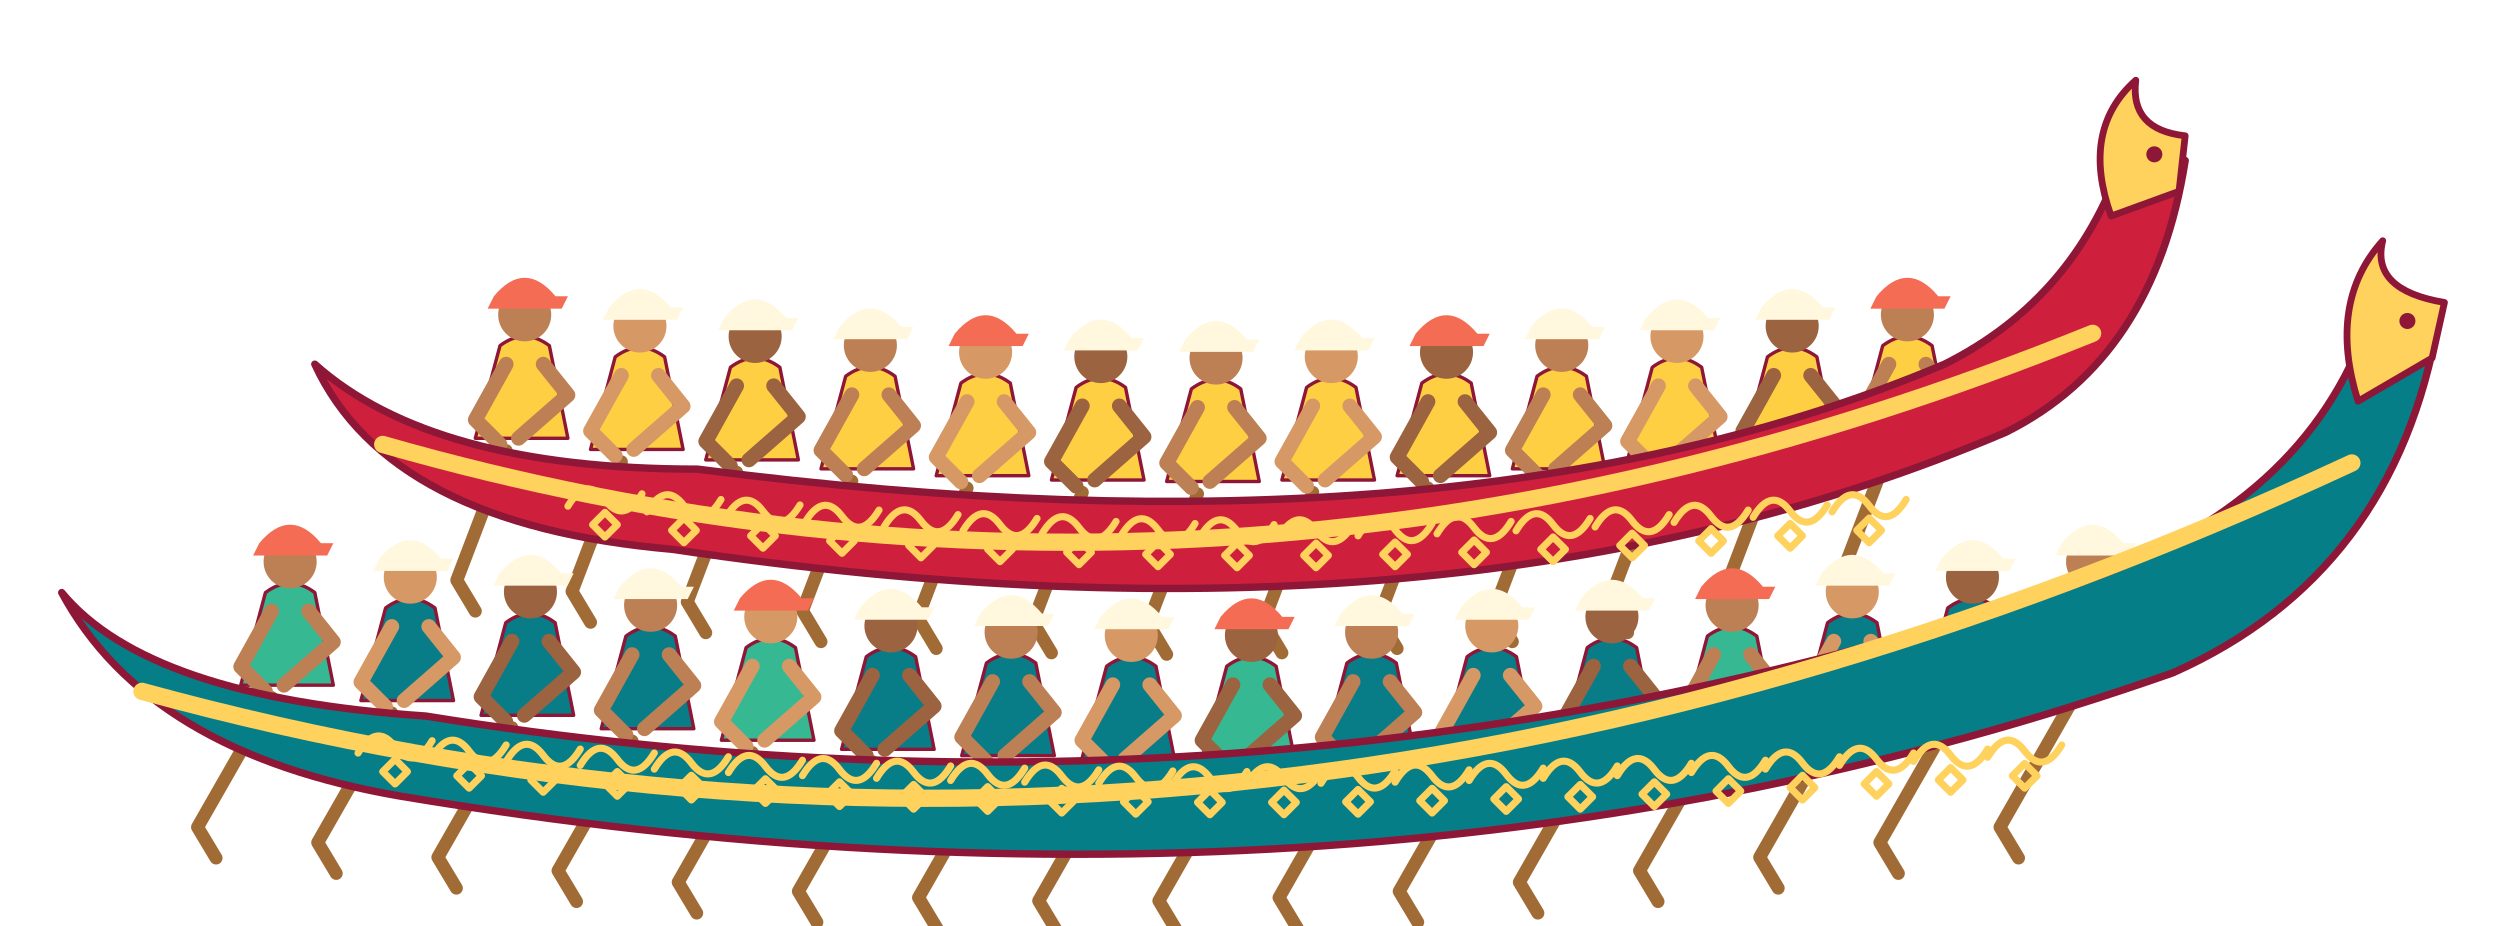
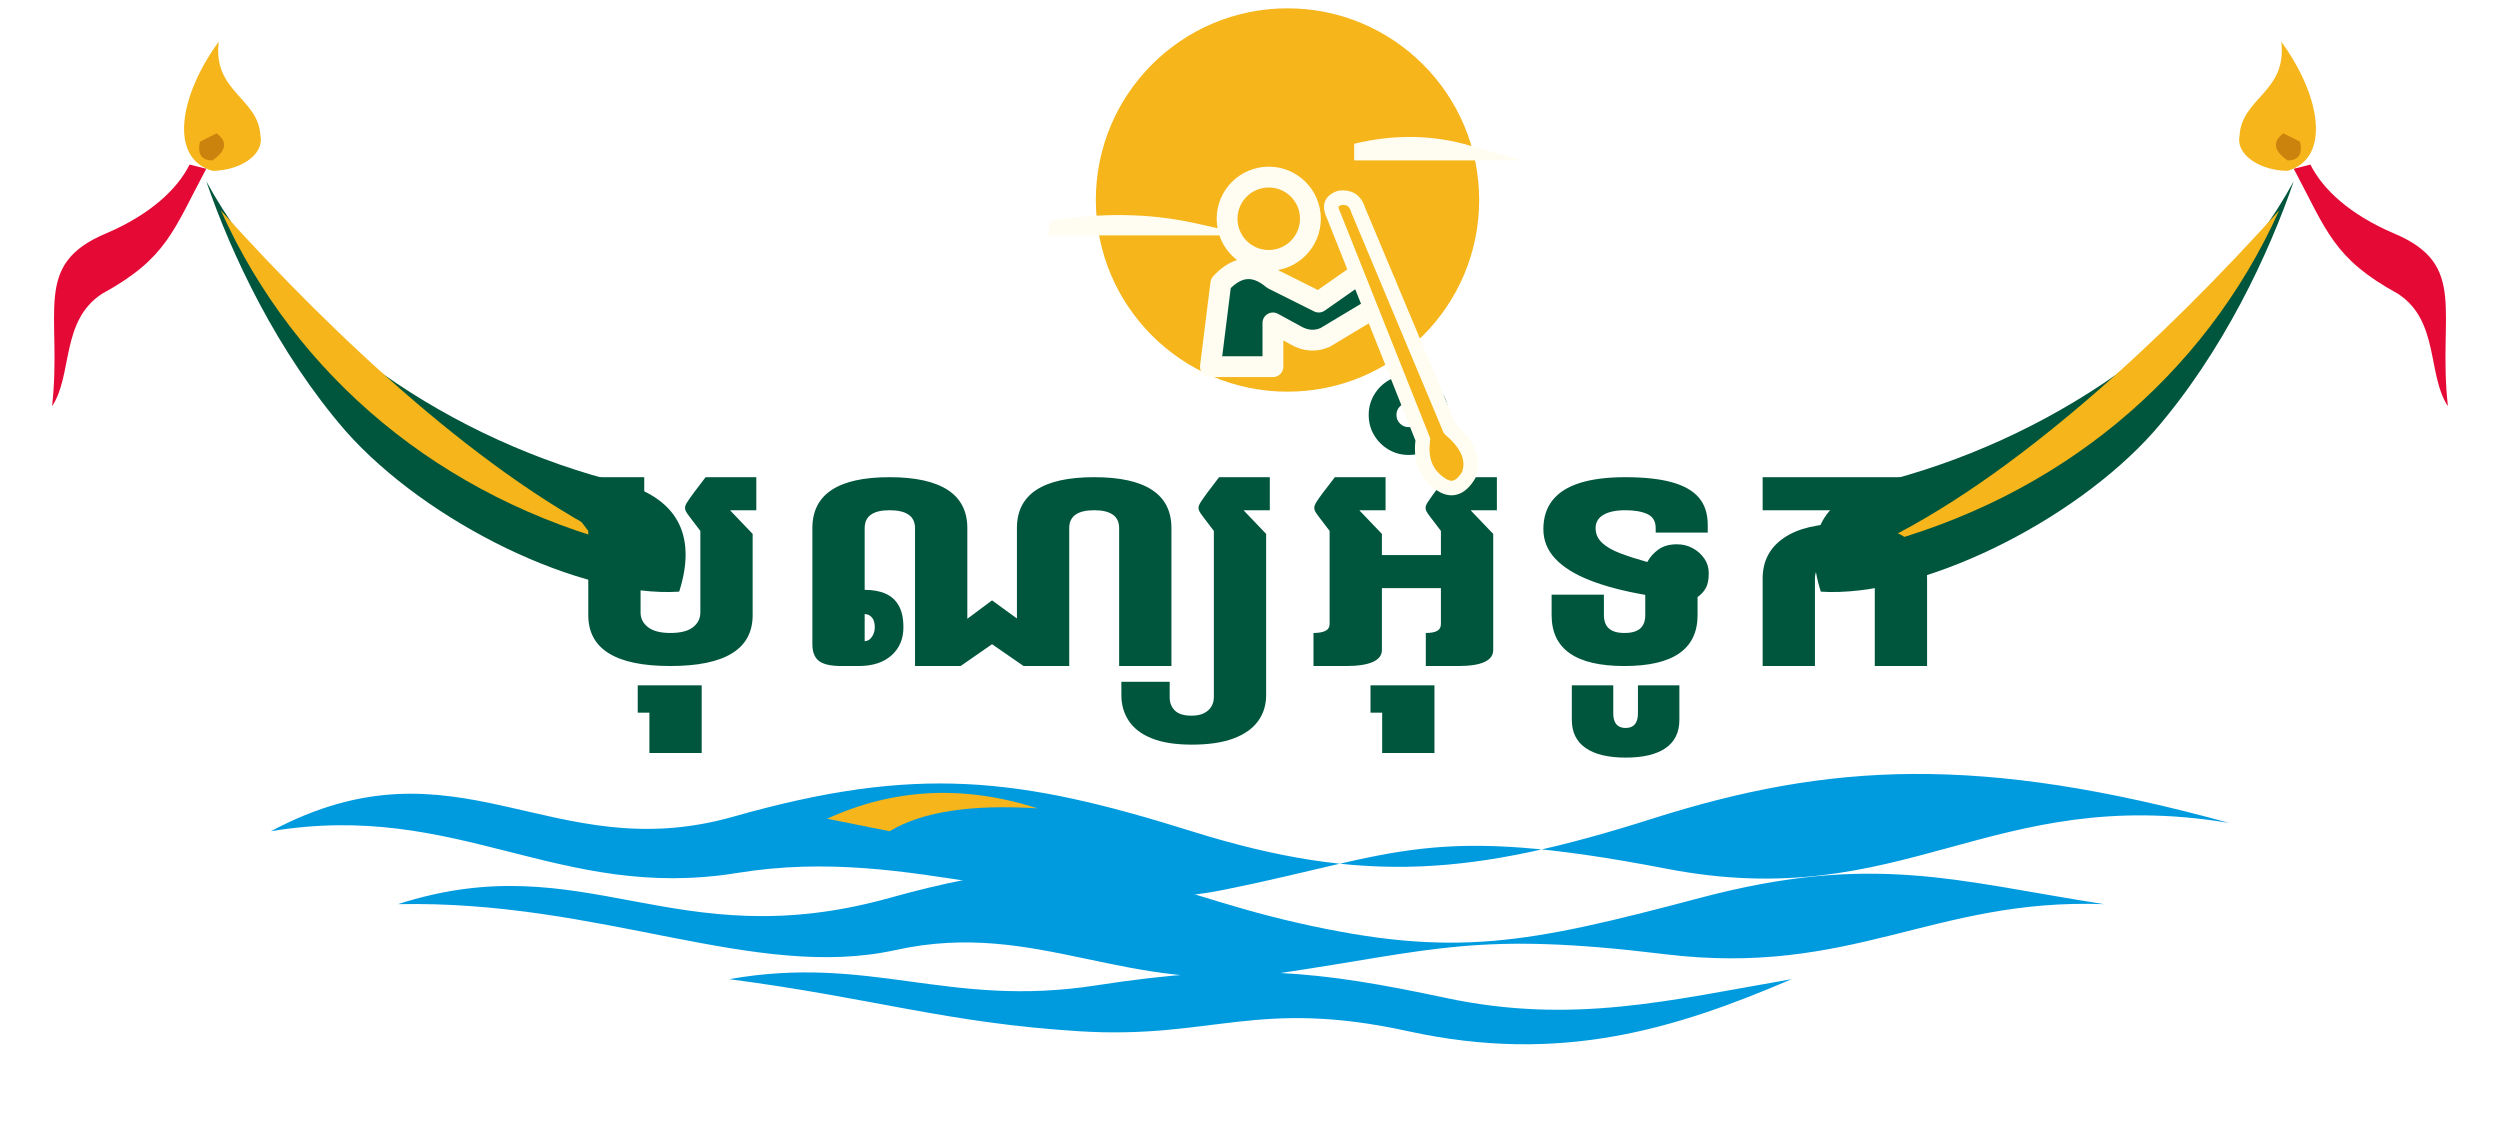
- <svg xmlns="http://www.w3.org/2000/svg" viewBox="15 65 405 150" role="img" aria-labelledby="title">
-   <path d="M97 138l-8 21l3 5" fill="none" stroke="#a16b35" stroke-width="2.1" stroke-linecap="round" stroke-linejoin="round" />
-   <path d="M96 121q4-3 8 0l3 15h-15Z" fill="#ffcf43" stroke="#8e1636" stroke-width="0.55" stroke-linecap="round" stroke-linejoin="round" />
-   <circle cx="100" cy="116" r="4.3" fill="#bc8054" />
-   <path d="M95 113q5-6 10 0h2l-1 2h-12Z" fill="#f46c53" />
-   <path d="M97 124l-5 9l4 4 M103 124l4 5l-8 7" fill="none" stroke="#bc8054" stroke-width="2.4" stroke-linecap="round" stroke-linejoin="round" />
-   <path d="M115.667 139.812l-8 21l3 5" fill="none" stroke="#a16b35" stroke-width="2.1" stroke-linecap="round" stroke-linejoin="round" />
-   <path d="M114.667 122.812q4-3 8 0l3 15h-15Z" fill="#ffcf43" stroke="#8e1636" stroke-width="0.55" stroke-linecap="round" stroke-linejoin="round" />
-   <circle cx="118.667" cy="117.812" r="4.3" fill="#d69865" />
-   <path d="M113.667 114.812q5-6 10 0h2l-1 2h-12Z" fill="#fff8df" />
-   <path d="M115.667 125.812l-5 9l4 4 M121.667 125.812l4 5l-8 7" fill="none" stroke="#d69865" stroke-width="2.4" stroke-linecap="round" stroke-linejoin="round" />
-   <path d="M134.333 141.5l-8 21l3 5" fill="none" stroke="#a16b35" stroke-width="2.1" stroke-linecap="round" stroke-linejoin="round" />
-   <path d="M133.333 124.5q4-3 8 0l3 15h-15Z" fill="#ffcf43" stroke="#8e1636" stroke-width="0.55" stroke-linecap="round" stroke-linejoin="round" />
-   <circle cx="137.333" cy="119.5" r="4.3" fill="#9b633f" />
-   <path d="M132.333 116.5q5-6 10 0h2l-1 2h-12Z" fill="#fff8df" />
-   <path d="M134.333 127.5l-5 9l4 4 M140.333 127.5l4 5l-8 7" fill="none" stroke="#9b633f" stroke-width="2.4" stroke-linecap="round" stroke-linejoin="round" />
-   <path d="M153 142.95l-8 21l3 5" fill="none" stroke="#a16b35" stroke-width="2.1" stroke-linecap="round" stroke-linejoin="round" />
-   <path d="M152 125.95q4-3 8 0l3 15h-15Z" fill="#ffcf43" stroke="#8e1636" stroke-width="0.55" stroke-linecap="round" stroke-linejoin="round" />
-   <circle cx="156" cy="120.95" r="4.3" fill="#bc8054" />
-   <path d="M151 117.95q5-6 10 0h2l-1 2h-12Z" fill="#fff8df" />
-   <path d="M153 128.95l-5 9l4 4 M159 128.95l4 5l-8 7" fill="none" stroke="#bc8054" stroke-width="2.4" stroke-linecap="round" stroke-linejoin="round" />
-   <path d="M171.667 144.062l-8 21l3 5" fill="none" stroke="#a16b35" stroke-width="2.1" stroke-linecap="round" stroke-linejoin="round" />
-   <path d="M170.667 127.062q4-3 8 0l3 15h-15Z" fill="#ffcf43" stroke="#8e1636" stroke-width="0.55" stroke-linecap="round" stroke-linejoin="round" />
-   <circle cx="174.667" cy="122.062" r="4.3" fill="#d69865" />
-   <path d="M169.667 119.062q5-6 10 0h2l-1 2h-12Z" fill="#f46c53" />
-   <path d="M171.667 130.062l-5 9l4 4 M177.667 130.062l4 5l-8 7" fill="none" stroke="#d69865" stroke-width="2.4" stroke-linecap="round" stroke-linejoin="round" />
-   <path d="M190.333 144.761l-8 21l3 5" fill="none" stroke="#a16b35" stroke-width="2.1" stroke-linecap="round" stroke-linejoin="round" />
-   <path d="M189.333 127.761q4-3 8 0l3 15h-15Z" fill="#ffcf43" stroke="#8e1636" stroke-width="0.55" stroke-linecap="round" stroke-linejoin="round" />
-   <circle cx="193.333" cy="122.761" r="4.3" fill="#9b633f" />
-   <path d="M188.333 119.761q5-6 10 0h2l-1 2h-12Z" fill="#fff8df" />
-   <path d="M190.333 130.761l-5 9l4 4 M196.333 130.761l4 5l-8 7" fill="none" stroke="#9b633f" stroke-width="2.4" stroke-linecap="round" stroke-linejoin="round" />
-   <path d="M209 145l-8 21l3 5" fill="none" stroke="#a16b35" stroke-width="2.1" stroke-linecap="round" stroke-linejoin="round" />
-   <path d="M208 128q4-3 8 0l3 15h-15Z" fill="#ffcf43" stroke="#8e1636" stroke-width="0.55" stroke-linecap="round" stroke-linejoin="round" />
-   <circle cx="212" cy="123" r="4.3" fill="#bc8054" />
-   <path d="M207 120q5-6 10 0h2l-1 2h-12Z" fill="#fff8df" />
-   <path d="M209 131l-5 9l4 4 M215 131l4 5l-8 7" fill="none" stroke="#bc8054" stroke-width="2.4" stroke-linecap="round" stroke-linejoin="round" />
-   <path d="M227.667 144.761l-8 21l3 5" fill="none" stroke="#a16b35" stroke-width="2.1" stroke-linecap="round" stroke-linejoin="round" />
-   <path d="M226.667 127.761q4-3 8 0l3 15h-15Z" fill="#ffcf43" stroke="#8e1636" stroke-width="0.55" stroke-linecap="round" stroke-linejoin="round" />
-   <circle cx="230.667" cy="122.761" r="4.3" fill="#d69865" />
-   <path d="M225.667 119.761q5-6 10 0h2l-1 2h-12Z" fill="#fff8df" />
-   <path d="M227.667 130.761l-5 9l4 4 M233.667 130.761l4 5l-8 7" fill="none" stroke="#d69865" stroke-width="2.4" stroke-linecap="round" stroke-linejoin="round" />
-   <path d="M246.333 144.062l-8 21l3 5" fill="none" stroke="#a16b35" stroke-width="2.1" stroke-linecap="round" stroke-linejoin="round" />
-   <path d="M245.333 127.062q4-3 8 0l3 15h-15Z" fill="#ffcf43" stroke="#8e1636" stroke-width="0.55" stroke-linecap="round" stroke-linejoin="round" />
-   <circle cx="249.333" cy="122.062" r="4.3" fill="#9b633f" />
-   <path d="M244.333 119.062q5-6 10 0h2l-1 2h-12Z" fill="#f46c53" />
-   <path d="M246.333 130.062l-5 9l4 4 M252.333 130.062l4 5l-8 7" fill="none" stroke="#9b633f" stroke-width="2.4" stroke-linecap="round" stroke-linejoin="round" />
-   <path d="M265 142.95l-8 21l3 5" fill="none" stroke="#a16b35" stroke-width="2.1" stroke-linecap="round" stroke-linejoin="round" />
-   <path d="M264 125.95q4-3 8 0l3 15h-15Z" fill="#ffcf43" stroke="#8e1636" stroke-width="0.55" stroke-linecap="round" stroke-linejoin="round" />
-   <circle cx="268" cy="120.95" r="4.3" fill="#bc8054" />
-   <path d="M263 117.95q5-6 10 0h2l-1 2h-12Z" fill="#fff8df" />
-   <path d="M265 128.95l-5 9l4 4 M271 128.95l4 5l-8 7" fill="none" stroke="#bc8054" stroke-width="2.4" stroke-linecap="round" stroke-linejoin="round" />
-   <path d="M283.667 141.5l-8 21l3 5" fill="none" stroke="#a16b35" stroke-width="2.1" stroke-linecap="round" stroke-linejoin="round" />
-   <path d="M282.667 124.5q4-3 8 0l3 15h-15Z" fill="#ffcf43" stroke="#8e1636" stroke-width="0.55" stroke-linecap="round" stroke-linejoin="round" />
-   <circle cx="286.667" cy="119.5" r="4.3" fill="#d69865" />
-   <path d="M281.667 116.5q5-6 10 0h2l-1 2h-12Z" fill="#fff8df" />
-   <path d="M283.667 127.5l-5 9l4 4 M289.667 127.5l4 5l-8 7" fill="none" stroke="#d69865" stroke-width="2.4" stroke-linecap="round" stroke-linejoin="round" />
-   <path d="M302.333 139.812l-8 21l3 5" fill="none" stroke="#a16b35" stroke-width="2.1" stroke-linecap="round" stroke-linejoin="round" />
-   <path d="M301.333 122.812q4-3 8 0l3 15h-15Z" fill="#ffcf43" stroke="#8e1636" stroke-width="0.55" stroke-linecap="round" stroke-linejoin="round" />
-   <circle cx="305.333" cy="117.812" r="4.3" fill="#9b633f" />
-   <path d="M300.333 114.812q5-6 10 0h2l-1 2h-12Z" fill="#fff8df" />
-   <path d="M302.333 125.812l-5 9l4 4 M308.333 125.812l4 5l-8 7" fill="none" stroke="#9b633f" stroke-width="2.4" stroke-linecap="round" stroke-linejoin="round" />
-   <path d="M321 138l-8 21l3 5" fill="none" stroke="#a16b35" stroke-width="2.1" stroke-linecap="round" stroke-linejoin="round" />
-   <path d="M320 121q4-3 8 0l3 15h-15Z" fill="#ffcf43" stroke="#8e1636" stroke-width="0.55" stroke-linecap="round" stroke-linejoin="round" />
-   <circle cx="324" cy="116" r="4.3" fill="#bc8054" />
-   <path d="M319 113q5-6 10 0h2l-1 2h-12Z" fill="#f46c53" />
-   <path d="M321 124l-5 9l4 4 M327 124l4 5l-8 7" fill="none" stroke="#bc8054" stroke-width="2.4" stroke-linecap="round" stroke-linejoin="round" />
-   <path d="M66 124 Q85 141 128 141 Q252 157 330 124 Q350 114 358 93 L369 91 Q364 123 340 135 Q251 173 124 154 Q78 150 66 124Z" fill="#ce203c" stroke="#8e1636" stroke-width="1.2" stroke-linecap="round" stroke-linejoin="round" />
-   <path d="M107 147q3-5 6-1t6-1 M111 150l2-2l2 2l-2 2Z" fill="none" stroke="#ffd15d" stroke-width="1.15" stroke-linecap="round" stroke-linejoin="round" />
-   <path d="M119.8 147.919q3-5 6-1t6-1 M123.8 150.919l2-2l2 2l-2 2Z" fill="none" stroke="#ffd15d" stroke-width="1.15" stroke-linecap="round" stroke-linejoin="round" />
-   <path d="M132.6 148.806q3-5 6-1t6-1 M136.6 151.806l2-2l2 2l-2 2Z" fill="none" stroke="#ffd15d" stroke-width="1.15" stroke-linecap="round" stroke-linejoin="round" />
-   <path d="M145.4 149.632q3-5 6-1t6-1 M149.4 152.632l2-2l2 2l-2 2Z" fill="none" stroke="#ffd15d" stroke-width="1.15" stroke-linecap="round" stroke-linejoin="round" />
-   <path d="M158.2 150.368q3-5 6-1t6-1 M162.2 153.368l2-2l2 2l-2 2Z" fill="none" stroke="#ffd15d" stroke-width="1.15" stroke-linecap="round" stroke-linejoin="round" />
-   <path d="M171 150.99q3-5 6-1t6-1 M175 153.99l2-2l2 2l-2 2Z" fill="none" stroke="#ffd15d" stroke-width="1.15" stroke-linecap="round" stroke-linejoin="round" />
-   <path d="M183.8 151.476q3-5 6-1t6-1 M187.8 154.476l2-2l2 2l-2 2Z" fill="none" stroke="#ffd15d" stroke-width="1.15" stroke-linecap="round" stroke-linejoin="round" />
-   <path d="M196.6 151.809q3-5 6-1t6-1 M200.6 154.809l2-2l2 2l-2 2Z" fill="none" stroke="#ffd15d" stroke-width="1.15" stroke-linecap="round" stroke-linejoin="round" />
-   <path d="M209.4 151.979q3-5 6-1t6-1 M213.4 154.979l2-2l2 2l-2 2Z" fill="none" stroke="#ffd15d" stroke-width="1.15" stroke-linecap="round" stroke-linejoin="round" />
-   <path d="M222.2 151.979q3-5 6-1t6-1 M226.2 154.979l2-2l2 2l-2 2Z" fill="none" stroke="#ffd15d" stroke-width="1.15" stroke-linecap="round" stroke-linejoin="round" />
-   <path d="M235 151.809q3-5 6-1t6-1 M239 154.809l2-2l2 2l-2 2Z" fill="none" stroke="#ffd15d" stroke-width="1.15" stroke-linecap="round" stroke-linejoin="round" />
-   <path d="M247.8 151.476q3-5 6-1t6-1 M251.8 154.476l2-2l2 2l-2 2Z" fill="none" stroke="#ffd15d" stroke-width="1.15" stroke-linecap="round" stroke-linejoin="round" />
-   <path d="M260.6 150.99q3-5 6-1t6-1 M264.6 153.99l2-2l2 2l-2 2Z" fill="none" stroke="#ffd15d" stroke-width="1.15" stroke-linecap="round" stroke-linejoin="round" />
-   <path d="M273.4 150.368q3-5 6-1t6-1 M277.4 153.368l2-2l2 2l-2 2Z" fill="none" stroke="#ffd15d" stroke-width="1.15" stroke-linecap="round" stroke-linejoin="round" />
-   <path d="M286.2 149.632q3-5 6-1t6-1 M290.2 152.632l2-2l2 2l-2 2Z" fill="none" stroke="#ffd15d" stroke-width="1.15" stroke-linecap="round" stroke-linejoin="round" />
-   <path d="M299 148.806q3-5 6-1t6-1 M303 151.806l2-2l2 2l-2 2Z" fill="none" stroke="#ffd15d" stroke-width="1.15" stroke-linecap="round" stroke-linejoin="round" />
-   <path d="M311.8 147.919q3-5 6-1t6-1 M315.8 150.919l2-2l2 2l-2 2Z" fill="none" stroke="#ffd15d" stroke-width="1.15" stroke-linecap="round" stroke-linejoin="round" />
-   <path d="M77 137Q213 176 354 119" fill="none" stroke="#ffd15d" stroke-width="2.8" stroke-linecap="round" stroke-linejoin="round" />
-   <path d="M357 100q-5-14 4-22q-1 8 8 9l-1 9Z" fill="#ffd15d" stroke="#8e1636" stroke-width="1.1" stroke-linecap="round" stroke-linejoin="round" />
-   <circle cx="364" cy="90" r="1.3" fill="#8e1636" />
-   <path d="M59 178l-12 21l3 5" fill="none" stroke="#a16b35" stroke-width="2.1" stroke-linecap="round" stroke-linejoin="round" />
-   <path d="M58 161q4-3 8 0l3 15h-15Z" fill="#36b992" stroke="#8e1636" stroke-width="0.55" stroke-linecap="round" stroke-linejoin="round" />
-   <circle cx="62" cy="156" r="4.3" fill="#bc8054" />
-   <path d="M57 153q5-6 10 0h2l-1 2h-12Z" fill="#f46c53" />
-   <path d="M59 164l-5 9l4 4 M65 164l4 5l-8 7" fill="none" stroke="#bc8054" stroke-width="2.4" stroke-linecap="round" stroke-linejoin="round" />
-   <path d="M78.467 180.495l-12 21l3 5" fill="none" stroke="#a16b35" stroke-width="2.1" stroke-linecap="round" stroke-linejoin="round" />
-   <path d="M77.467 163.495q4-3 8 0l3 15h-15Z" fill="#087d87" stroke="#8e1636" stroke-width="0.55" stroke-linecap="round" stroke-linejoin="round" />
-   <circle cx="81.467" cy="158.495" r="4.3" fill="#d69865" />
-   <path d="M76.467 155.495q5-6 10 0h2l-1 2h-12Z" fill="#fff8df" />
-   <path d="M78.467 166.495l-5 9l4 4 M84.467 166.495l4 5l-8 7" fill="none" stroke="#d69865" stroke-width="2.4" stroke-linecap="round" stroke-linejoin="round" />
-   <path d="M97.933 182.881l-12 21l3 5" fill="none" stroke="#a16b35" stroke-width="2.1" stroke-linecap="round" stroke-linejoin="round" />
-   <path d="M96.933 165.881q4-3 8 0l3 15h-15Z" fill="#087d87" stroke="#8e1636" stroke-width="0.55" stroke-linecap="round" stroke-linejoin="round" />
-   <circle cx="100.933" cy="160.881" r="4.3" fill="#9b633f" />
-   <path d="M95.933 157.881q5-6 10 0h2l-1 2h-12Z" fill="#fff8df" />
-   <path d="M97.933 168.881l-5 9l4 4 M103.933 168.881l4 5l-8 7" fill="none" stroke="#9b633f" stroke-width="2.4" stroke-linecap="round" stroke-linejoin="round" />
-   <path d="M117.4 185.053l-12 21l3 5" fill="none" stroke="#a16b35" stroke-width="2.1" stroke-linecap="round" stroke-linejoin="round" />
-   <path d="M116.4 168.053q4-3 8 0l3 15h-15Z" fill="#087d87" stroke="#8e1636" stroke-width="0.55" stroke-linecap="round" stroke-linejoin="round" />
-   <circle cx="120.4" cy="163.053" r="4.3" fill="#bc8054" />
-   <path d="M115.4 160.053q5-6 10 0h2l-1 2h-12Z" fill="#fff8df" />
-   <path d="M117.4 171.053l-5 9l4 4 M123.4 171.053l4 5l-8 7" fill="none" stroke="#bc8054" stroke-width="2.4" stroke-linecap="round" stroke-linejoin="round" />
-   <path d="M136.867 186.918l-12 21l3 5" fill="none" stroke="#a16b35" stroke-width="2.1" stroke-linecap="round" stroke-linejoin="round" />
-   <path d="M135.867 169.918q4-3 8 0l3 15h-15Z" fill="#36b992" stroke="#8e1636" stroke-width="0.55" stroke-linecap="round" stroke-linejoin="round" />
-   <circle cx="139.867" cy="164.918" r="4.3" fill="#d69865" />
-   <path d="M134.867 161.918q5-6 10 0h2l-1 2h-12Z" fill="#f46c53" />
-   <path d="M136.867 172.918l-5 9l4 4 M142.867 172.918l4 5l-8 7" fill="none" stroke="#d69865" stroke-width="2.4" stroke-linecap="round" stroke-linejoin="round" />
-   <path d="M156.333 188.392l-12 21l3 5" fill="none" stroke="#a16b35" stroke-width="2.1" stroke-linecap="round" stroke-linejoin="round" />
-   <path d="M155.333 171.392q4-3 8 0l3 15h-15Z" fill="#087d87" stroke="#8e1636" stroke-width="0.55" stroke-linecap="round" stroke-linejoin="round" />
-   <circle cx="159.333" cy="166.392" r="4.3" fill="#9b633f" />
-   <path d="M154.333 163.392q5-6 10 0h2l-1 2h-12Z" fill="#fff8df" />
-   <path d="M156.333 174.392l-5 9l4 4 M162.333 174.392l4 5l-8 7" fill="none" stroke="#9b633f" stroke-width="2.4" stroke-linecap="round" stroke-linejoin="round" />
-   <path d="M175.8 189.413l-12 21l3 5" fill="none" stroke="#a16b35" stroke-width="2.1" stroke-linecap="round" stroke-linejoin="round" />
-   <path d="M174.8 172.413q4-3 8 0l3 15h-15Z" fill="#087d87" stroke="#8e1636" stroke-width="0.55" stroke-linecap="round" stroke-linejoin="round" />
-   <circle cx="178.8" cy="167.413" r="4.3" fill="#bc8054" />
-   <path d="M173.8 164.413q5-6 10 0h2l-1 2h-12Z" fill="#fff8df" />
-   <path d="M175.8 175.413l-5 9l4 4 M181.8 175.413l4 5l-8 7" fill="none" stroke="#bc8054" stroke-width="2.4" stroke-linecap="round" stroke-linejoin="round" />
-   <path d="M195.267 189.934l-12 21l3 5" fill="none" stroke="#a16b35" stroke-width="2.1" stroke-linecap="round" stroke-linejoin="round" />
-   <path d="M194.267 172.934q4-3 8 0l3 15h-15Z" fill="#087d87" stroke="#8e1636" stroke-width="0.55" stroke-linecap="round" stroke-linejoin="round" />
-   <circle cx="198.267" cy="167.934" r="4.3" fill="#d69865" />
-   <path d="M193.267 164.934q5-6 10 0h2l-1 2h-12Z" fill="#fff8df" />
-   <path d="M195.267 175.934l-5 9l4 4 M201.267 175.934l4 5l-8 7" fill="none" stroke="#d69865" stroke-width="2.4" stroke-linecap="round" stroke-linejoin="round" />
-   <path d="M214.733 189.934l-12 21l3 5" fill="none" stroke="#a16b35" stroke-width="2.1" stroke-linecap="round" stroke-linejoin="round" />
-   <path d="M213.733 172.934q4-3 8 0l3 15h-15Z" fill="#36b992" stroke="#8e1636" stroke-width="0.55" stroke-linecap="round" stroke-linejoin="round" />
-   <circle cx="217.733" cy="167.934" r="4.3" fill="#9b633f" />
-   <path d="M212.733 164.934q5-6 10 0h2l-1 2h-12Z" fill="#f46c53" />
-   <path d="M214.733 175.934l-5 9l4 4 M220.733 175.934l4 5l-8 7" fill="none" stroke="#9b633f" stroke-width="2.4" stroke-linecap="round" stroke-linejoin="round" />
-   <path d="M234.2 189.413l-12 21l3 5" fill="none" stroke="#a16b35" stroke-width="2.1" stroke-linecap="round" stroke-linejoin="round" />
-   <path d="M233.2 172.413q4-3 8 0l3 15h-15Z" fill="#087d87" stroke="#8e1636" stroke-width="0.55" stroke-linecap="round" stroke-linejoin="round" />
-   <circle cx="237.2" cy="167.413" r="4.3" fill="#bc8054" />
-   <path d="M232.2 164.413q5-6 10 0h2l-1 2h-12Z" fill="#fff8df" />
-   <path d="M234.2 175.413l-5 9l4 4 M240.2 175.413l4 5l-8 7" fill="none" stroke="#bc8054" stroke-width="2.4" stroke-linecap="round" stroke-linejoin="round" />
-   <path d="M253.667 188.392l-12 21l3 5" fill="none" stroke="#a16b35" stroke-width="2.1" stroke-linecap="round" stroke-linejoin="round" />
-   <path d="M252.667 171.392q4-3 8 0l3 15h-15Z" fill="#087d87" stroke="#8e1636" stroke-width="0.55" stroke-linecap="round" stroke-linejoin="round" />
-   <circle cx="256.667" cy="166.392" r="4.3" fill="#d69865" />
-   <path d="M251.667 163.392q5-6 10 0h2l-1 2h-12Z" fill="#fff8df" />
-   <path d="M253.667 174.392l-5 9l4 4 M259.667 174.392l4 5l-8 7" fill="none" stroke="#d69865" stroke-width="2.4" stroke-linecap="round" stroke-linejoin="round" />
-   <path d="M273.133 186.918l-12 21l3 5" fill="none" stroke="#a16b35" stroke-width="2.1" stroke-linecap="round" stroke-linejoin="round" />
-   <path d="M272.133 169.918q4-3 8 0l3 15h-15Z" fill="#087d87" stroke="#8e1636" stroke-width="0.55" stroke-linecap="round" stroke-linejoin="round" />
-   <circle cx="276.133" cy="164.918" r="4.3" fill="#9b633f" />
-   <path d="M271.133 161.918q5-6 10 0h2l-1 2h-12Z" fill="#fff8df" />
-   <path d="M273.133 172.918l-5 9l4 4 M279.133 172.918l4 5l-8 7" fill="none" stroke="#9b633f" stroke-width="2.4" stroke-linecap="round" stroke-linejoin="round" />
-   <path d="M292.6 185.053l-12 21l3 5" fill="none" stroke="#a16b35" stroke-width="2.1" stroke-linecap="round" stroke-linejoin="round" />
-   <path d="M291.6 168.053q4-3 8 0l3 15h-15Z" fill="#36b992" stroke="#8e1636" stroke-width="0.55" stroke-linecap="round" stroke-linejoin="round" />
-   <circle cx="295.6" cy="163.053" r="4.3" fill="#bc8054" />
-   <path d="M290.6 160.053q5-6 10 0h2l-1 2h-12Z" fill="#f46c53" />
-   <path d="M292.6 171.053l-5 9l4 4 M298.6 171.053l4 5l-8 7" fill="none" stroke="#bc8054" stroke-width="2.4" stroke-linecap="round" stroke-linejoin="round" />
-   <path d="M312.067 182.881l-12 21l3 5" fill="none" stroke="#a16b35" stroke-width="2.1" stroke-linecap="round" stroke-linejoin="round" />
-   <path d="M311.067 165.881q4-3 8 0l3 15h-15Z" fill="#087d87" stroke="#8e1636" stroke-width="0.55" stroke-linecap="round" stroke-linejoin="round" />
-   <circle cx="315.067" cy="160.881" r="4.3" fill="#d69865" />
-   <path d="M310.067 157.881q5-6 10 0h2l-1 2h-12Z" fill="#fff8df" />
-   <path d="M312.067 168.881l-5 9l4 4 M318.067 168.881l4 5l-8 7" fill="none" stroke="#d69865" stroke-width="2.4" stroke-linecap="round" stroke-linejoin="round" />
-   <path d="M331.533 180.495l-12 21l3 5" fill="none" stroke="#a16b35" stroke-width="2.1" stroke-linecap="round" stroke-linejoin="round" />
-   <path d="M330.533 163.495q4-3 8 0l3 15h-15Z" fill="#087d87" stroke="#8e1636" stroke-width="0.55" stroke-linecap="round" stroke-linejoin="round" />
-   <circle cx="334.533" cy="158.495" r="4.3" fill="#9b633f" />
-   <path d="M329.533 155.495q5-6 10 0h2l-1 2h-12Z" fill="#fff8df" />
-   <path d="M331.533 166.495l-5 9l4 4 M337.533 166.495l4 5l-8 7" fill="none" stroke="#9b633f" stroke-width="2.4" stroke-linecap="round" stroke-linejoin="round" />
-   <path d="M351 178l-12 21l3 5" fill="none" stroke="#a16b35" stroke-width="2.1" stroke-linecap="round" stroke-linejoin="round" />
-   <path d="M350 161q4-3 8 0l3 15h-15Z" fill="#087d87" stroke="#8e1636" stroke-width="0.55" stroke-linecap="round" stroke-linejoin="round" />
-   <circle cx="354" cy="156" r="4.3" fill="#bc8054" />
-   <path d="M349 153q5-6 10 0h2l-1 2h-12Z" fill="#fff8df" />
-   <path d="M351 164l-5 9l4 4 M357 164l4 5l-8 7" fill="none" stroke="#bc8054" stroke-width="2.4" stroke-linecap="round" stroke-linejoin="round" />
-   <path d="M25 161 Q39 178 84 181 Q220 203 350 160 Q387 148 398 119 L410 117 Q403 158 367 174 Q236 220 80 194 Q39 187 25 161Z" fill="#057e88" stroke="#8e1636" stroke-width="1.2" stroke-linecap="round" stroke-linejoin="round" />
-   <path d="M73 187q3-5 6-1t6-1 M77 190l2-2l2 2l-2 2Z" fill="none" stroke="#ffd15d" stroke-width="1.15" stroke-linecap="round" stroke-linejoin="round" />
-   <path d="M85 187.681q3-5 6-1t6-1 M89 190.681l2-2l2 2l-2 2Z" fill="none" stroke="#ffd15d" stroke-width="1.15" stroke-linecap="round" stroke-linejoin="round" />
-   <path d="M97 188.349q3-5 6-1t6-1 M101 191.349l2-2l2 2l-2 2Z" fill="none" stroke="#ffd15d" stroke-width="1.15" stroke-linecap="round" stroke-linejoin="round" />
-   <path d="M109 188.992q3-5 6-1t6-1 M113 191.992l2-2l2 2l-2 2Z" fill="none" stroke="#ffd15d" stroke-width="1.15" stroke-linecap="round" stroke-linejoin="round" />
-   <path d="M121 189.598q3-5 6-1t6-1 M125 192.598l2-2l2 2l-2 2Z" fill="none" stroke="#ffd15d" stroke-width="1.15" stroke-linecap="round" stroke-linejoin="round" />
-   <path d="M133 190.155q3-5 6-1t6-1 M137 193.155l2-2l2 2l-2 2Z" fill="none" stroke="#ffd15d" stroke-width="1.15" stroke-linecap="round" stroke-linejoin="round" />
-   <path d="M145 190.654q3-5 6-1t6-1 M149 193.654l2-2l2 2l-2 2Z" fill="none" stroke="#ffd15d" stroke-width="1.15" stroke-linecap="round" stroke-linejoin="round" />
-   <path d="M157 191.085q3-5 6-1t6-1 M161 194.085l2-2l2 2l-2 2Z" fill="none" stroke="#ffd15d" stroke-width="1.15" stroke-linecap="round" stroke-linejoin="round" />
-   <path d="M169 191.439q3-5 6-1t6-1 M173 194.439l2-2l2 2l-2 2Z" fill="none" stroke="#ffd15d" stroke-width="1.15" stroke-linecap="round" stroke-linejoin="round" />
-   <path d="M181 191.711q3-5 6-1t6-1 M185 194.711l2-2l2 2l-2 2Z" fill="none" stroke="#ffd15d" stroke-width="1.15" stroke-linecap="round" stroke-linejoin="round" />
-   <path d="M193 191.895q3-5 6-1t6-1 M197 194.895l2-2l2 2l-2 2Z" fill="none" stroke="#ffd15d" stroke-width="1.15" stroke-linecap="round" stroke-linejoin="round" />
-   <path d="M205 191.988q3-5 6-1t6-1 M209 194.988l2-2l2 2l-2 2Z" fill="none" stroke="#ffd15d" stroke-width="1.15" stroke-linecap="round" stroke-linejoin="round" />
-   <path d="M217 191.988q3-5 6-1t6-1 M221 194.988l2-2l2 2l-2 2Z" fill="none" stroke="#ffd15d" stroke-width="1.15" stroke-linecap="round" stroke-linejoin="round" />
-   <path d="M229 191.895q3-5 6-1t6-1 M233 194.895l2-2l2 2l-2 2Z" fill="none" stroke="#ffd15d" stroke-width="1.15" stroke-linecap="round" stroke-linejoin="round" />
-   <path d="M241 191.711q3-5 6-1t6-1 M245 194.711l2-2l2 2l-2 2Z" fill="none" stroke="#ffd15d" stroke-width="1.15" stroke-linecap="round" stroke-linejoin="round" />
-   <path d="M253 191.439q3-5 6-1t6-1 M257 194.439l2-2l2 2l-2 2Z" fill="none" stroke="#ffd15d" stroke-width="1.15" stroke-linecap="round" stroke-linejoin="round" />
-   <path d="M265 191.085q3-5 6-1t6-1 M269 194.085l2-2l2 2l-2 2Z" fill="none" stroke="#ffd15d" stroke-width="1.15" stroke-linecap="round" stroke-linejoin="round" />
-   <path d="M277 190.654q3-5 6-1t6-1 M281 193.654l2-2l2 2l-2 2Z" fill="none" stroke="#ffd15d" stroke-width="1.15" stroke-linecap="round" stroke-linejoin="round" />
-   <path d="M289 190.155q3-5 6-1t6-1 M293 193.155l2-2l2 2l-2 2Z" fill="none" stroke="#ffd15d" stroke-width="1.15" stroke-linecap="round" stroke-linejoin="round" />
-   <path d="M301 189.598q3-5 6-1t6-1 M305 192.598l2-2l2 2l-2 2Z" fill="none" stroke="#ffd15d" stroke-width="1.15" stroke-linecap="round" stroke-linejoin="round" />
-   <path d="M313 188.992q3-5 6-1t6-1 M317 191.992l2-2l2 2l-2 2Z" fill="none" stroke="#ffd15d" stroke-width="1.15" stroke-linecap="round" stroke-linejoin="round" />
-   <path d="M325 188.349q3-5 6-1t6-1 M329 191.349l2-2l2 2l-2 2Z" fill="none" stroke="#ffd15d" stroke-width="1.15" stroke-linecap="round" stroke-linejoin="round" />
-   <path d="M337 187.681q3-5 6-1t6-1 M341 190.681l2-2l2 2l-2 2Z" fill="none" stroke="#ffd15d" stroke-width="1.15" stroke-linecap="round" stroke-linejoin="round" />
-   <path d="M38 177Q213 225 396 140" fill="none" stroke="#ffd15d" stroke-width="2.8" stroke-linecap="round" stroke-linejoin="round" />
-   <path d="M397 130q-5-16 4-26q-2 8 10 10l-2 9Z" fill="#ffd15d" stroke="#8e1636" stroke-width="1.1" stroke-linecap="round" stroke-linejoin="round" />
-   <circle cx="405" cy="117" r="1.3" fill="#8e1636" />
+ <svg xmlns="http://www.w3.org/2000/svg" width="1200" height="540" viewBox="0 100 1200 540" role="img" aria-labelledby="title">
+   <path d="M526 196a92 92 0 1 1 184 0a92 92 0 1 1-184 0Z" fill="#f5b51b" />
+   <path d="M504 206Q541 200 573 207L600 213H503ZM650 169Q679 162 706 170L731 177H650Z" fill="#fffdf1" />
+   <path d="M99 187C139 260 218 312 299 332C327 340 334 359 326 384C279 387 205 351 166 307C133 269 111 222 99 187Z" fill="#00563c" />
+   <path d="M1101 187C1061 260 982 312 901 332C873 340 866 359 874 384C921 387 995 351 1034 307C1067 269 1089 222 1101 187Z" fill="#00563c" />
+   <path d="M106 201C142 281 212 339 301 362C233 330 160 261 106 201ZM1094 201C1058 281 988 339 899 362C967 330 1040 261 1094 201Z" fill="#f5b51b" />
+   <path d="M102 182C81 176 86 146 105 120C102 144 124 147 125 165C127 175 114 182 102 182ZM1098 182C1119 176 1114 146 1095 120C1098 144 1076 147 1075 165C1073 175 1086 182 1098 182Z" fill="#f5b51b" />
+   <path d="M104 164Q112 170 102 177Q94 177 96 168ZM1096 164Q1088 170 1098 177Q1106 177 1104 168Z" fill="#cc830d" />
+   <path d="M99 181C83 211 80 224 49 241C29 254 35 280 25 295C30 250 15 227 51 212C72 203 85 191 91 179Z M1101 181C1117 211 1120 224 1151 241C1171 254 1165 280 1175 295C1170 250 1185 227 1149 212C1128 203 1115 191 1109 179Z" fill="#e50935" />
+   <path d="M209.98 529.75V737.22Q209.98 764.84 233.18 782.71Q256.39 800.57 302.22 800.57Q349.84 800.57 372.65 782.71Q395.46 764.84 395.46 737.22V531.12H557.77V745.12Q557.77 903.12 302.22 903.12Q47.67 903.12 47.67 745.12V529.75ZM395.46 547.65V483.84Q373.15 454.32 362.89 441.06Q352.63 427.8 350.21 422.17Q347.79 416.54 347.79 412.12Q347.79 405.33 354.76 394.46Q361.74 383.59 375.63 364.69Q389.53 345.8 411.79 317.12H569.13V419.67H488.42V420.67L557.77 493.12V547.65ZM47.67 547.65V483.84Q25.36 454.32 15.1 441.06Q4.84 427.8 2.42 422.17Q0 416.54 0 412.12Q0 405.33 6.97 394.46Q13.95 383.59 27.84 364.69Q41.74 345.8 64 317.12H221.34V419.67H140.63V420.67L209.98 493.12V547.65ZM237.33 1173.12V1047.98H201.13V963.12H399.64V1173.12ZM743.09 655.48V475.12Q743.09 396.12 803.18 356.62Q863.26 317.12 982.64 317.12Q1102.02 317.12 1163 356.62Q1223.98 396.12 1223.98 475.12V756.55L1300.64 699.37L1377.88 755.55V475.12Q1377.88 396.12 1438.07 356.62Q1498.26 317.12 1617.64 317.12Q1737.02 317.12 1797.21 356.62Q1857.4 396.12 1857.4 475.12V903.12H1695.09V475.12Q1695.09 447.5 1675.68 433.58Q1656.26 419.67 1617.64 419.67Q1579.02 419.67 1559.6 433.58Q1540.19 447.5 1540.19 475.12V903.12H1398.64L1300.64 835.45L1203.22 903.12H1061.67V475.12Q1061.67 447.5 1041.86 433.58Q1022.05 419.67 982.64 419.67Q944.02 419.67 924.71 433.58Q905.4 447.5 905.4 475.12V655.48ZM743.09 644.27H905.4V666.74Q943.51 666.74 970.17 678.53Q996.83 690.32 1011.22 715.79Q1025.62 741.27 1025.62 783.01Q1025.62 837.38 988.51 870.25Q951.4 903.12 886.86 903.12H832.79Q783.67 903.12 763.38 887.33Q743.09 871.54 743.09 835.22ZM905.4 825.85Q914.08 825.85 920.81 820.35Q927.55 814.85 932.15 804.85Q936.76 794.85 936.76 782.43Q936.76 762.85 927.84 752.45Q918.92 742.06 905.4 741.85ZM2151.31 533.12V993.48Q2151.31 1039.53 2126.18 1074.19Q2101.05 1108.85 2049.94 1127.98Q1998.83 1147.12 1920.6 1147.12Q1845.48 1147.12 1797.06 1127.88Q1748.63 1108.64 1725.32 1073.69Q1702 1038.74 1702 993.48V952.12H1851.94V1000.12Q1851.94 1025.27 1867.99 1041.24Q1884.03 1057.21 1919.97 1057.21Q1943.02 1057.21 1958.23 1049.58Q1973.43 1041.95 1981.22 1029.08Q1989 1016.22 1989 1000.12V533.12ZM1989 547.65V483.84Q1966.69 454.32 1956.43 441.06Q1946.17 427.8 1943.75 422.17Q1941.33 416.54 1941.33 412.12Q1941.33 405.33 1948.31 394.46Q1955.28 383.59 1969.18 364.69Q1983.07 345.8 2005.33 317.12H2162.67V419.67H2081.96V420.67L2151.31 493.12V547.65ZM2855.98 527.33V853.12Q2855.98 878.12 2828.89 890.62Q2801.81 903.12 2747.43 903.12H2646.79V800.57Q2670.73 800.57 2682.2 794.07Q2693.67 787.57 2693.67 772.57V661.5H2510.56V853.12Q2510.56 878.12 2482.18 890.62Q2453.81 903.12 2399.43 903.12H2298.21V800.57Q2322.15 800.57 2335.2 794.07Q2348.25 787.57 2348.25 772.57V527.33H2510.56V558.74H2693.67V527.33ZM2693.67 547.65V483.84Q2671.36 454.32 2661.1 441.06Q2650.84 427.8 2648.42 422.17Q2646 416.54 2646 412.12Q2646 405.33 2652.97 394.46Q2659.95 383.59 2673.84 364.69Q2687.74 345.8 2710 317.12H2867.34V419.67H2786.63V420.67L2855.98 493.12V547.65ZM2348.25 547.65V483.84Q2325.94 454.32 2315.68 441.06Q2305.42 427.8 2303 422.17Q2300.58 416.54 2300.58 412.12Q2300.58 405.33 2307.16 394.46Q2313.74 383.59 2328.03 364.69Q2342.32 345.8 2364.58 317.12H2521.92V419.67H2441.21V420.67L2510.56 493.12V547.65ZM2511.33 1173.12V1047.98H2475.13V963.12H2673.64V1173.12ZM2593.62 248.12Q2559.46 248.12 2531.2 231.43Q2502.93 214.75 2486.25 186.48Q2469.56 158.22 2469.56 124.06Q2469.56 89.9 2486.25 61.63Q2502.93 33.37 2531.2 16.68Q2559.46 0 2593.62 0Q2627.78 0 2656.05 16.68Q2684.31 33.37 2701 61.63Q2717.68 89.9 2717.68 124.06Q2717.68 158.22 2701 186.48Q2684.31 214.75 2656.05 231.43Q2627.78 248.12 2593.62 248.12ZM2593.41 161.84Q2609.09 161.84 2620.25 150.79Q2631.4 139.74 2631.4 124.06Q2631.4 108.38 2620.35 97.12Q2609.3 85.86 2593.41 85.86Q2577.73 85.86 2566.68 97.01Q2555.63 108.17 2555.63 124.06Q2555.63 139.74 2566.79 150.79Q2577.94 161.84 2593.41 161.84ZM3263.16 903.12Q3149.78 903.12 3093.49 863.62Q3037.19 824.12 3037.19 745.12V681.76H3199.5V745.12Q3199.5 772.74 3215.12 786.66Q3230.75 800.57 3263.16 800.57Q3296.57 800.57 3312.2 786.66Q3327.82 772.74 3327.82 745.12V682.34Q3225.3 664.55 3154.91 636.7Q3084.51 608.86 3048.06 569.49Q3011.61 530.12 3011.61 478.28Q3011.61 424.59 3040.12 388.59Q3068.62 352.59 3125.31 334.85Q3182 317.12 3266.16 317.12Q3352.9 317.12 3409.59 332.59Q3466.28 348.06 3493.99 380.37Q3521.71 412.69 3521.71 465.12V489.12H3360.19V475.39Q3360.19 443.55 3334.46 431.61Q3308.72 419.67 3266.16 419.67Q3222.23 419.67 3197.97 433.98Q3173.71 448.29 3173.71 475.12Q3173.71 501.85 3193.65 520.61Q3213.6 539.37 3249.59 553.08Q3285.58 566.79 3334.19 580.37Q3346.51 557.21 3369.02 541.29Q3391.52 525.36 3425.95 525.36Q3452.85 525.36 3475.04 537.42Q3497.23 549.47 3511.05 569.58Q3524.87 589.69 3524.87 614.75Q3524.87 645.44 3515.37 661.91Q3505.87 678.39 3490.13 688.92V745.12Q3490.13 824.12 3433.44 863.62Q3376.75 903.12 3263.16 903.12ZM3267.2 1187.34Q3186.3 1187.34 3143.11 1157.76Q3099.92 1128.18 3099.92 1070.07V963.12H3228.53V1050.32Q3228.53 1064.32 3232.66 1074.63Q3236.79 1084.95 3245.55 1090.16Q3254.31 1095.37 3267.2 1095.37Q3286.14 1095.37 3295.61 1083.84Q3305.08 1072.32 3305.08 1050.32V963.12H3433.69V1070.07Q3433.69 1128.18 3391 1157.76Q3348.31 1187.34 3267.2 1187.34ZM3692.09 419.67V317.12H4202.4V419.67ZM3692.09 903.12V631.45Q3692.09 550.87 3757.47 505.84Q3822.84 460.81 3946.85 460.81Q4071.86 460.81 4137.13 505.84Q4202.4 550.87 4202.4 631.45V903.12H4040.09V631.45Q4040.09 602.25 4015.7 582.8Q3991.31 563.36 3946.85 563.36Q3902.6 563.36 3878.5 582.8Q3854.4 602.25 3854.4 631.45V903.12Z" fill="#00563c" transform="matrix(0.1546736 0 0 0.1546736 275 280)" />
+   <path d="M589 220a20 20 0 1 1 40 0a20 20 0 1 1-40 0Z" fill="#f5b51b" transform="matrix(1 0 0 1 0 -15)" stroke="#fffdf1" stroke-width="10" stroke-linejoin="round" />
+   <path d="M586 251Q598 238 611 249L633 260L653 246Q661 243 665 251Q668 258 661 262L636 277Q629 280 622 276L611 270L611 291H581Z" fill="#00563c" transform="matrix(1 0 0 1 0 -15)" stroke="#fffdf1" stroke-width="10" stroke-linejoin="round" />
+   <path d="M640 218Q637 212 643 210Q650 209 652 216L696 321Q709 332 705 343Q699 353 691 347Q681 340 683 326Z" fill="#f5b51b" transform="matrix(1 0 0 1 0 -15)" stroke="#fffdf1" stroke-width="7" stroke-linejoin="round" />
+   <path d="M130 419C220 371 264 437 352 412S489 393 572 419S708 440 793 413S950 382 1070 415C955 396 914 459 800 437S672 430 588 447S440 425 354 439S220 404 130 419Z" fill="#009bdf" transform="matrix(1 0 0 1 0 80)" />
+   <path d="M191 454C281 425 323 480 427 451S548 446 623 463S733 473 816 451S939 443 1010 454C928 451 889 489 799 478S689 476 615 487S498 461 430 476S289 452 191 454Z" fill="#009bdf" transform="matrix(1 0 0 1 0 80)" />
+   <path d="M350 490C418 478 455 504 526 493S633 486 694 499S802 500 860 490C804 514 749 531 676 515S582 519 518 515S419 499 350 490Z" fill="#009bdf" transform="matrix(1 0 0 1 0 80)" />
+   <path d="M397 413Q445 391 498 408Q450 405 427 419Z" fill="#f5b51b" transform="matrix(1 0 0 1 0 80)" />
</svg>
